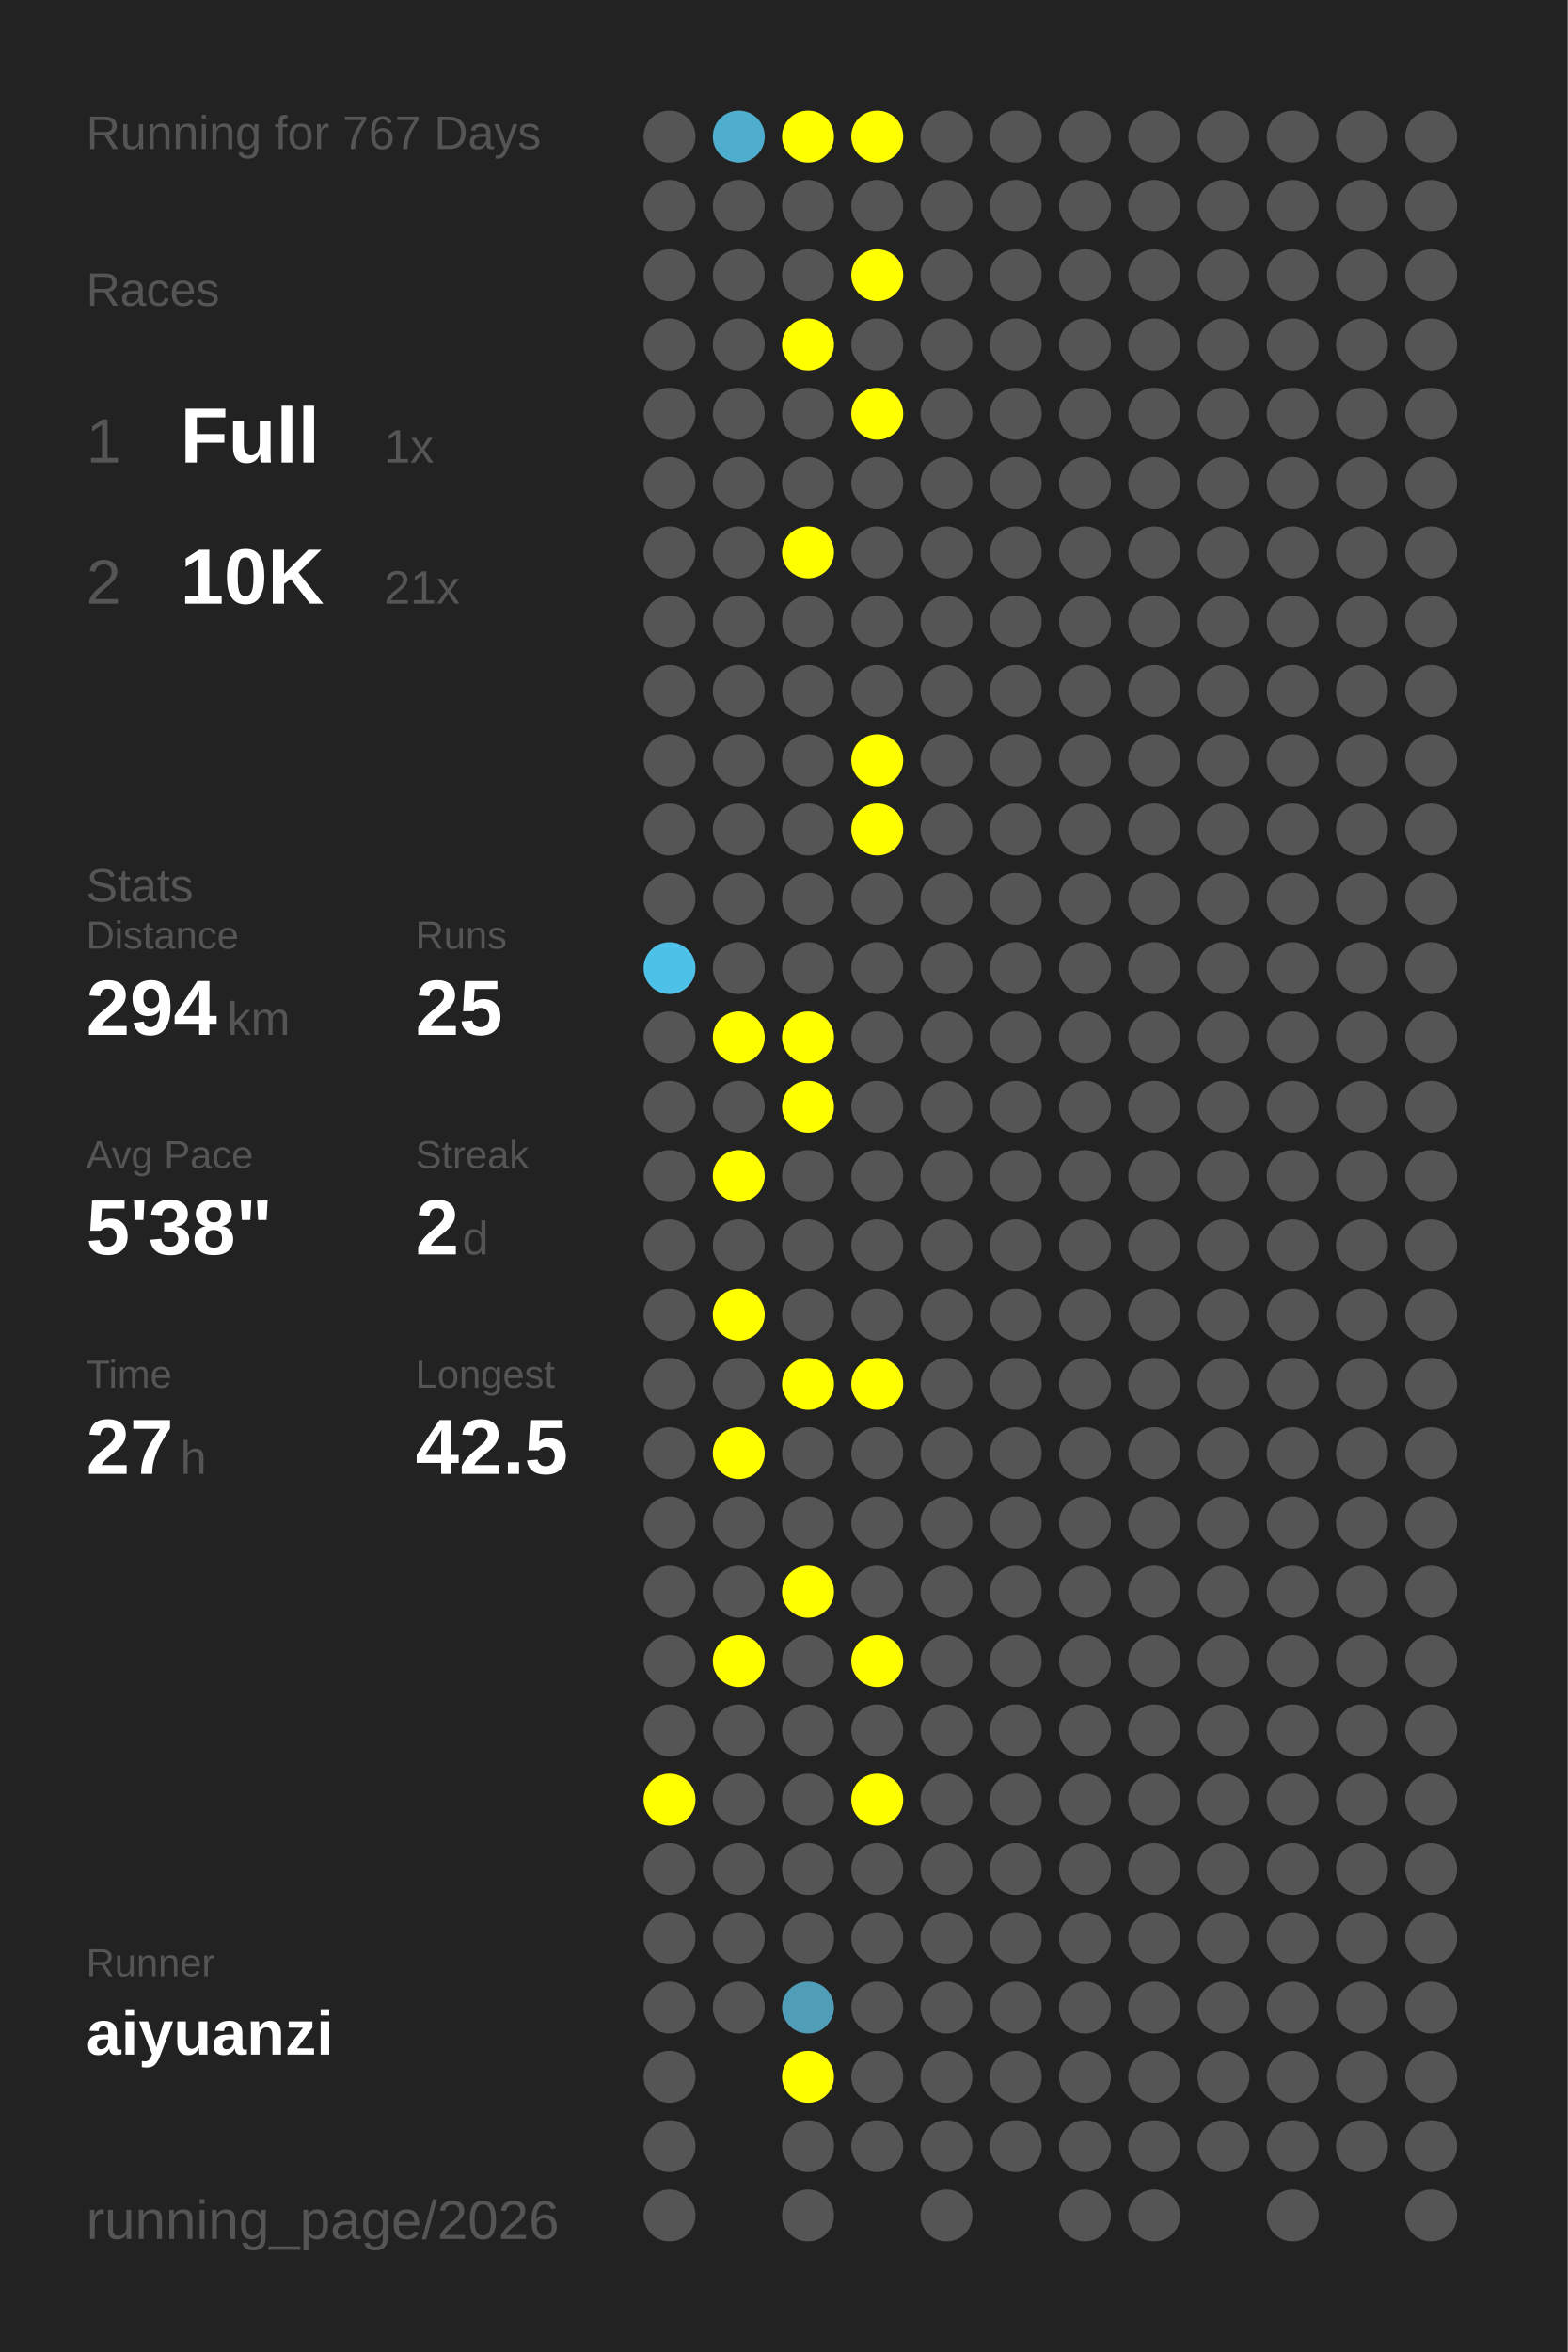
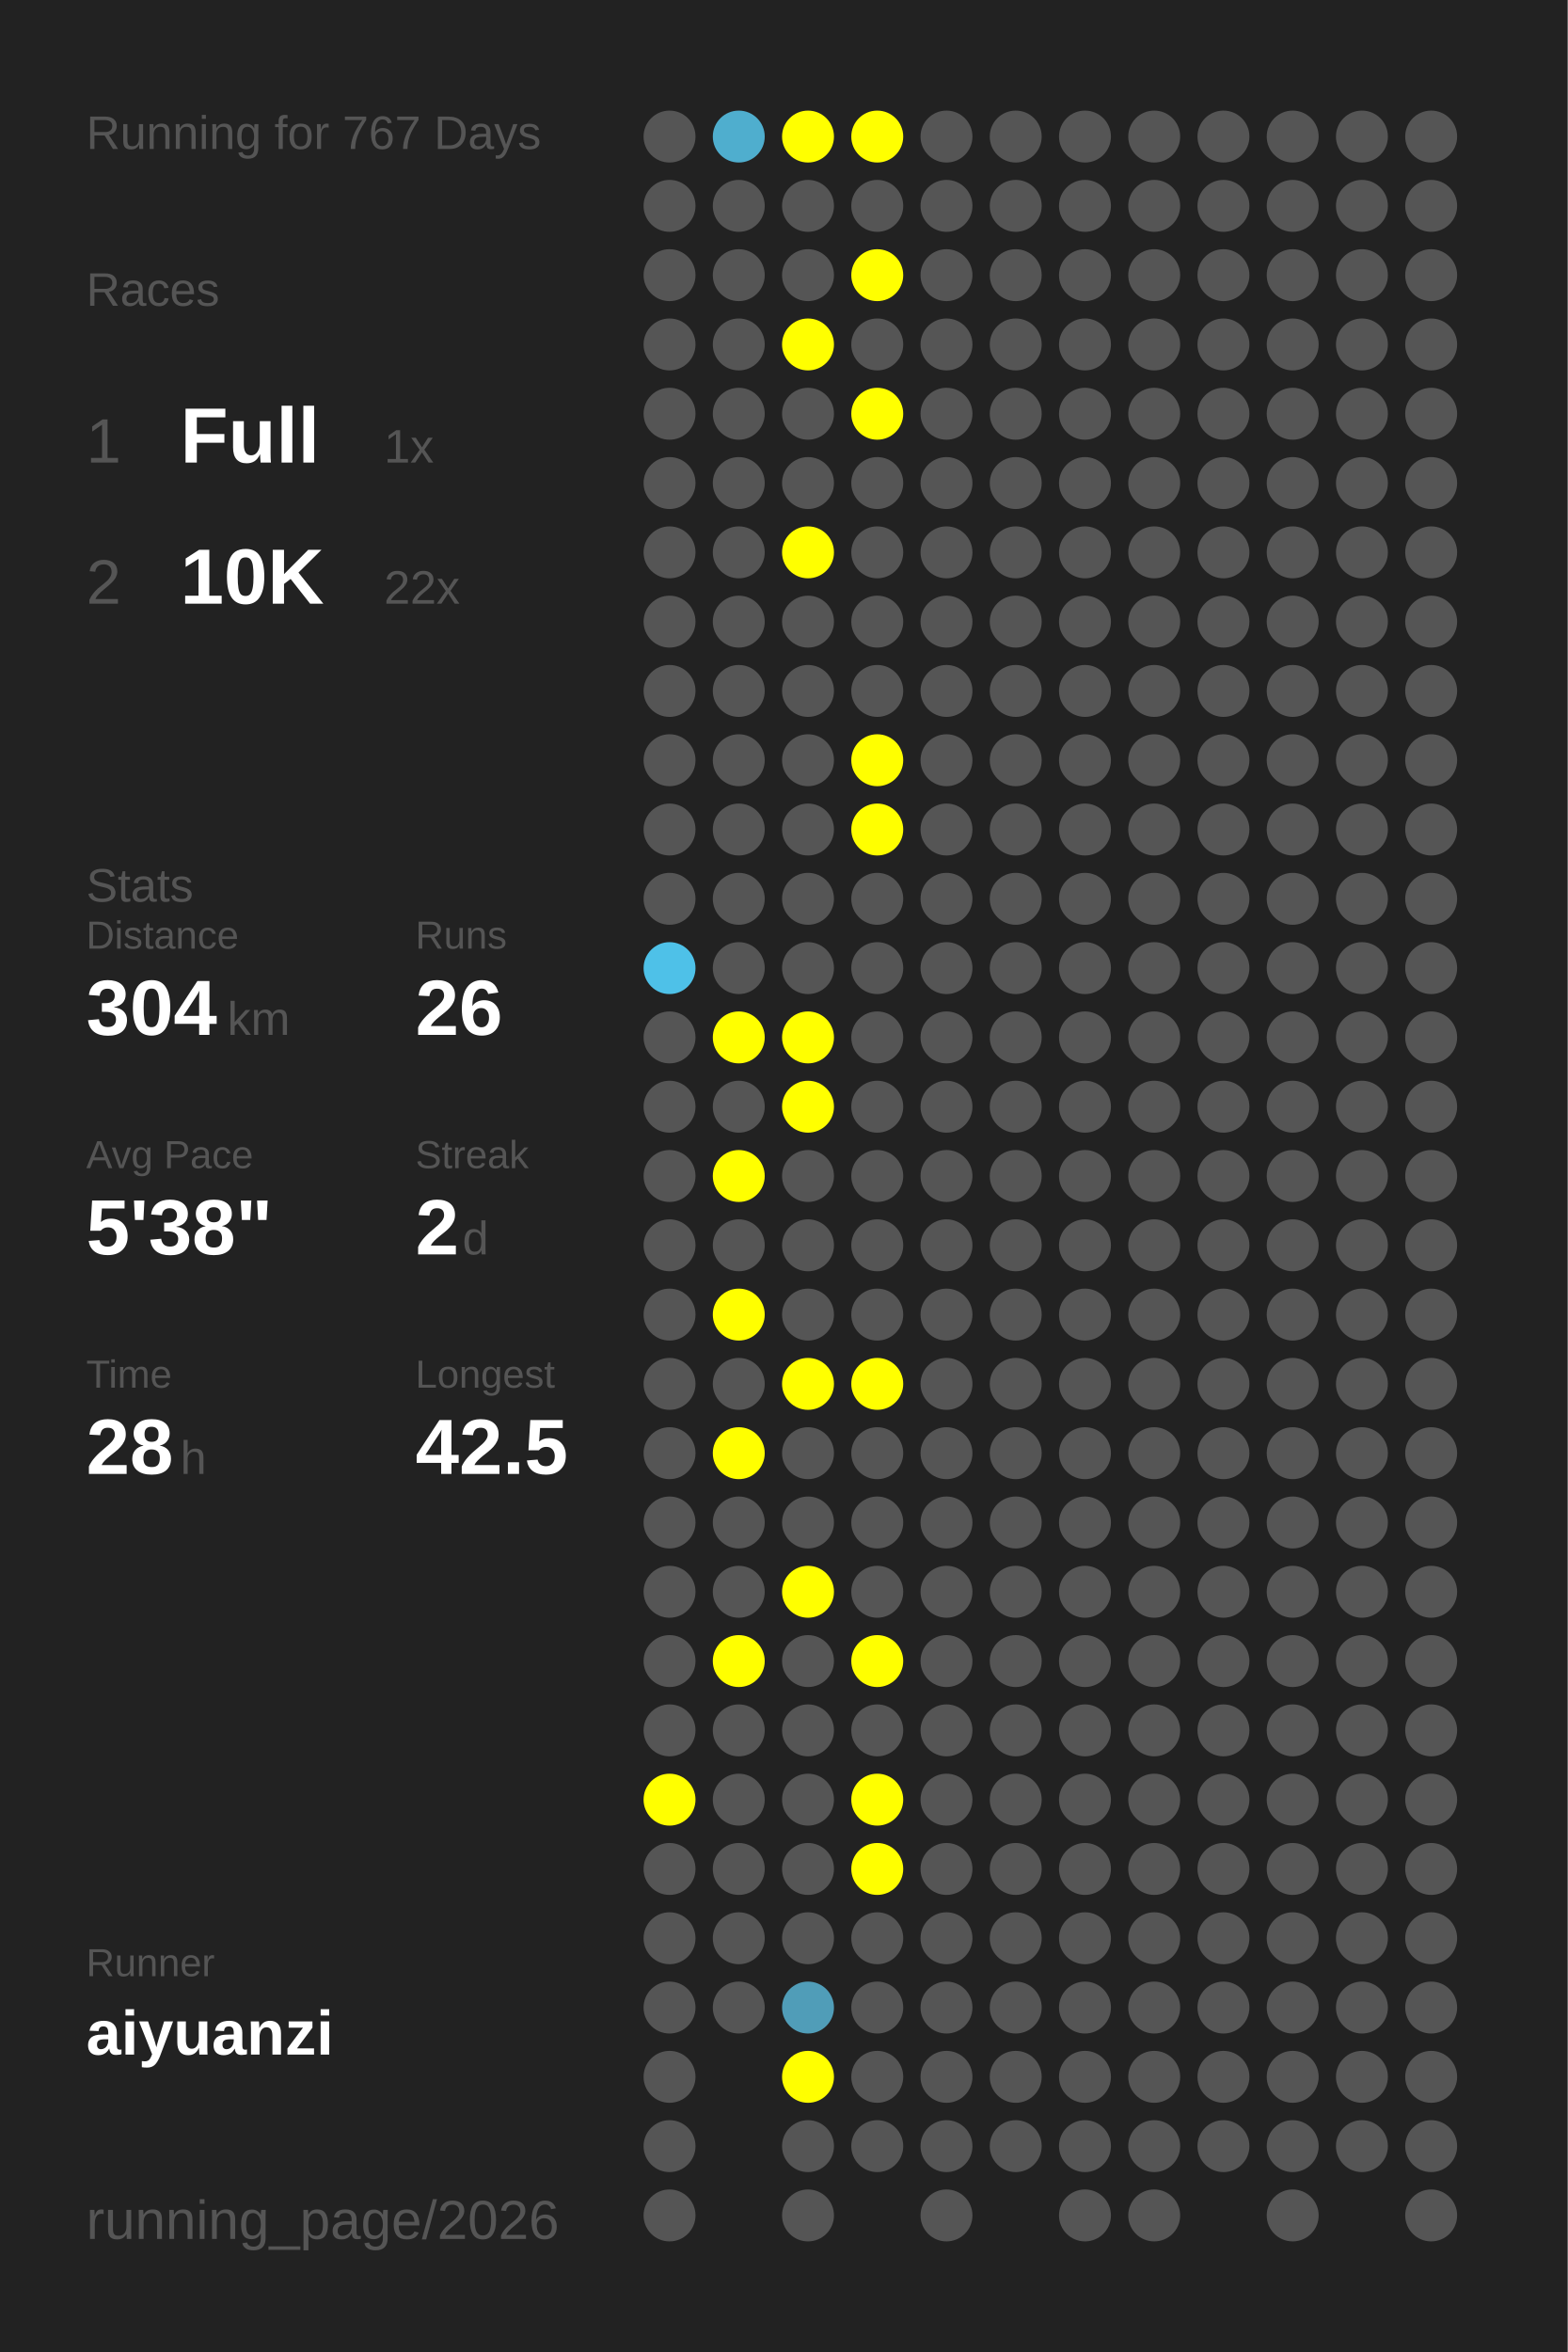
<svg xmlns="http://www.w3.org/2000/svg" baseProfile="full" height="300mm" version="1.1" viewBox="0,0,200,300" width="200mm">
  <defs />
  <rect fill="#222222" height="300" width="200" x="0" y="0" />
  <text fill="#555555" style="font-size:6px; font-family:Arial;" x="11" y="19">Running for 767 Days</text>
  <text fill="#555555" style="font-size:6px; font-family:Arial;" x="11" y="39">Races</text>
  <text fill="#555555" style="font-size:8px; font-family:Arial;" x="11" y="59">1</text>
  <text fill="#FFFFFF" style="font-size:10px; font-family:Arial; font-weight:bold;" x="23" y="59">Full</text>
  <text fill="#555555" style="font-size:6px; font-family:Arial;" x="49" y="59">1x</text>
  <text fill="#555555" style="font-size:8px; font-family:Arial;" x="11" y="77">2</text>
  <text fill="#FFFFFF" style="font-size:10px; font-family:Arial; font-weight:bold;" x="23" y="77">10K</text>
-   <text fill="#555555" style="font-size:6px; font-family:Arial;" x="49" y="77">21x</text>
+   <text fill="#555555" style="font-size:6px; font-family:Arial;" x="49" y="77">22x</text>
  <text fill="#555555" style="font-size:6px; font-family:Arial;" x="11" y="115">Stats</text>
  <text fill="#555555" style="font-size:5px; font-family:Arial;" x="11" y="121">Distance</text>
-   <text fill="#FFFFFF" style="font-size:10px; font-family:Arial; font-weight:bold;" x="11" y="132">294</text>
+   <text fill="#FFFFFF" style="font-size:10px; font-family:Arial; font-weight:bold;" x="11" y="132">304</text>
  <text fill="#555555" style="font-size:6px; font-family:Arial;" x="29" y="132">km</text>
  <text fill="#555555" style="font-size:5px; font-family:Arial;" x="53" y="121">Runs</text>
-   <text fill="#FFFFFF" style="font-size:10px; font-family:Arial; font-weight:bold;" x="53" y="132">25</text>
+   <text fill="#FFFFFF" style="font-size:10px; font-family:Arial; font-weight:bold;" x="53" y="132">26</text>
  <text fill="#555555" style="font-size:5px; font-family:Arial;" x="11" y="149">Avg Pace</text>
  <text fill="#FFFFFF" style="font-size:10px; font-family:Arial; font-weight:bold;" x="11" y="160">5'38"</text>
  <text fill="#555555" style="font-size:5px; font-family:Arial;" x="53" y="149">Streak</text>
  <text fill="#FFFFFF" style="font-size:10px; font-family:Arial; font-weight:bold;" x="53" y="160">2</text>
  <text fill="#555555" style="font-size:6px; font-family:Arial;" x="59" y="160">d</text>
  <text fill="#555555" style="font-size:5px; font-family:Arial;" x="11" y="177">Time</text>
-   <text fill="#FFFFFF" style="font-size:10px; font-family:Arial; font-weight:bold;" x="11" y="188">27</text>
+   <text fill="#FFFFFF" style="font-size:10px; font-family:Arial; font-weight:bold;" x="11" y="188">28</text>
  <text fill="#555555" style="font-size:6px; font-family:Arial;" x="23" y="188">h</text>
  <text fill="#555555" style="font-size:5px; font-family:Arial;" x="53" y="177">Longest</text>
  <text fill="#FFFFFF" style="font-size:10px; font-family:Arial; font-weight:bold;" x="53" y="188">42.5</text>
  <text fill="#555555" style="font-size:5px; font-family:Arial;" x="11" y="252.065">Runner</text>
  <text fill="#FFFFFF" style="font-size:8px; font-family:Arial; font-weight:bold;" x="11" y="262.065">aiyuanzi</text>
  <text fill="#555555" style="font-size:7px; font-family:Arial;" x="11" y="285.581">running_page/2026</text>
  <circle cx="85.417" cy="17.419" fill="#555555" r="3.312" />
  <circle cx="85.417" cy="26.258" fill="#555555" r="3.312" />
  <circle cx="85.417" cy="35.097" fill="#555555" r="3.312" />
  <circle cx="85.417" cy="43.935" fill="#555555" r="3.312" />
  <circle cx="85.417" cy="52.774" fill="#555555" r="3.312" />
  <circle cx="85.417" cy="61.613" fill="#555555" r="3.312" />
  <circle cx="85.417" cy="70.452" fill="#555555" r="3.312" />
  <circle cx="85.417" cy="79.29" fill="#555555" r="3.312" />
  <circle cx="85.417" cy="88.129" fill="#555555" r="3.312" />
  <circle cx="85.417" cy="96.968" fill="#555555" r="3.312" />
  <circle cx="85.417" cy="105.806" fill="#555555" r="3.312" />
  <circle cx="85.417" cy="114.645" fill="#555555" r="3.312" />
  <circle cx="85.417" cy="123.484" fill="#4ec1e8" r="3.312" />
  <circle cx="85.417" cy="132.323" fill="#555555" r="3.312" />
  <circle cx="85.417" cy="141.161" fill="#555555" r="3.312" />
  <circle cx="85.417" cy="150" fill="#555555" r="3.312" />
  <circle cx="85.417" cy="158.839" fill="#555555" r="3.312" />
  <circle cx="85.417" cy="167.677" fill="#555555" r="3.312" />
  <circle cx="85.417" cy="176.516" fill="#555555" r="3.312" />
  <circle cx="85.417" cy="185.355" fill="#555555" r="3.312" />
  <circle cx="85.417" cy="194.194" fill="#555555" r="3.312" />
  <circle cx="85.417" cy="203.032" fill="#555555" r="3.312" />
  <circle cx="85.417" cy="211.871" fill="#555555" r="3.312" />
  <circle cx="85.417" cy="220.71" fill="#555555" r="3.312" />
  <circle cx="85.417" cy="229.548" fill="#FFFF00" r="3.312" />
  <circle cx="85.417" cy="238.387" fill="#555555" r="3.312" />
  <circle cx="85.417" cy="247.226" fill="#555555" r="3.312" />
  <circle cx="85.417" cy="256.065" fill="#555555" r="3.312" />
  <circle cx="85.417" cy="264.903" fill="#555555" r="3.312" />
  <circle cx="85.417" cy="273.742" fill="#555555" r="3.312" />
  <circle cx="85.417" cy="282.581" fill="#555555" r="3.312" />
  <circle cx="94.25" cy="17.419" fill="#4faece" r="3.312" />
  <circle cx="94.25" cy="26.258" fill="#555555" r="3.312" />
  <circle cx="94.25" cy="35.097" fill="#555555" r="3.312" />
  <circle cx="94.25" cy="43.935" fill="#555555" r="3.312" />
  <circle cx="94.25" cy="52.774" fill="#555555" r="3.312" />
  <circle cx="94.25" cy="61.613" fill="#555555" r="3.312" />
  <circle cx="94.25" cy="70.452" fill="#555555" r="3.312" />
  <circle cx="94.25" cy="79.29" fill="#555555" r="3.312" />
  <circle cx="94.25" cy="88.129" fill="#555555" r="3.312" />
  <circle cx="94.25" cy="96.968" fill="#555555" r="3.312" />
  <circle cx="94.25" cy="105.806" fill="#555555" r="3.312" />
  <circle cx="94.25" cy="114.645" fill="#555555" r="3.312" />
  <circle cx="94.25" cy="123.484" fill="#555555" r="3.312" />
  <circle cx="94.25" cy="132.323" fill="#FFFF00" r="3.312" />
  <circle cx="94.25" cy="141.161" fill="#555555" r="3.312" />
  <circle cx="94.25" cy="150" fill="#FFFF00" r="3.312" />
  <circle cx="94.25" cy="158.839" fill="#555555" r="3.312" />
  <circle cx="94.25" cy="167.677" fill="#FFFF00" r="3.312" />
  <circle cx="94.25" cy="176.516" fill="#555555" r="3.312" />
  <circle cx="94.25" cy="185.355" fill="#FFFF00" r="3.312" />
  <circle cx="94.25" cy="194.194" fill="#555555" r="3.312" />
  <circle cx="94.25" cy="203.032" fill="#555555" r="3.312" />
  <circle cx="94.25" cy="211.871" fill="#FFFF00" r="3.312" />
  <circle cx="94.25" cy="220.71" fill="#555555" r="3.312" />
  <circle cx="94.25" cy="229.548" fill="#555555" r="3.312" />
  <circle cx="94.25" cy="238.387" fill="#555555" r="3.312" />
  <circle cx="94.25" cy="247.226" fill="#555555" r="3.312" />
  <circle cx="94.25" cy="256.065" fill="#555555" r="3.312" />
  <circle cx="103.083" cy="17.419" fill="#FFFF00" r="3.312" />
  <circle cx="103.083" cy="26.258" fill="#555555" r="3.312" />
  <circle cx="103.083" cy="35.097" fill="#555555" r="3.312" />
  <circle cx="103.083" cy="43.935" fill="#FFFF00" r="3.312" />
  <circle cx="103.083" cy="52.774" fill="#555555" r="3.312" />
  <circle cx="103.083" cy="61.613" fill="#555555" r="3.312" />
  <circle cx="103.083" cy="70.452" fill="#FFFF00" r="3.312" />
  <circle cx="103.083" cy="79.29" fill="#555555" r="3.312" />
  <circle cx="103.083" cy="88.129" fill="#555555" r="3.312" />
  <circle cx="103.083" cy="96.968" fill="#555555" r="3.312" />
  <circle cx="103.083" cy="105.806" fill="#555555" r="3.312" />
  <circle cx="103.083" cy="114.645" fill="#555555" r="3.312" />
  <circle cx="103.083" cy="123.484" fill="#555555" r="3.312" />
  <circle cx="103.083" cy="132.323" fill="#FFFF00" r="3.312" />
  <circle cx="103.083" cy="141.161" fill="#FFFF00" r="3.312" />
  <circle cx="103.083" cy="150" fill="#555555" r="3.312" />
  <circle cx="103.083" cy="158.839" fill="#555555" r="3.312" />
  <circle cx="103.083" cy="167.677" fill="#555555" r="3.312" />
  <circle cx="103.083" cy="176.516" fill="#FFFF00" r="3.312" />
  <circle cx="103.083" cy="185.355" fill="#555555" r="3.312" />
  <circle cx="103.083" cy="194.194" fill="#555555" r="3.312" />
  <circle cx="103.083" cy="203.032" fill="#FFFF00" r="3.312" />
  <circle cx="103.083" cy="211.871" fill="#555555" r="3.312" />
  <circle cx="103.083" cy="220.71" fill="#555555" r="3.312" />
  <circle cx="103.083" cy="229.548" fill="#555555" r="3.312" />
  <circle cx="103.083" cy="238.387" fill="#555555" r="3.312" />
  <circle cx="103.083" cy="247.226" fill="#555555" r="3.312" />
  <circle cx="103.083" cy="256.065" fill="#509db8" r="3.312" />
  <circle cx="103.083" cy="264.903" fill="#FFFF00" r="3.312" />
  <circle cx="103.083" cy="273.742" fill="#555555" r="3.312" />
  <circle cx="103.083" cy="282.581" fill="#555555" r="3.312" />
  <circle cx="111.917" cy="17.419" fill="#FFFF00" r="3.312" />
  <circle cx="111.917" cy="26.258" fill="#555555" r="3.312" />
  <circle cx="111.917" cy="35.097" fill="#FFFF00" r="3.312" />
  <circle cx="111.917" cy="43.935" fill="#555555" r="3.312" />
  <circle cx="111.917" cy="52.774" fill="#FFFF00" r="3.312" />
  <circle cx="111.917" cy="61.613" fill="#555555" r="3.312" />
  <circle cx="111.917" cy="70.452" fill="#555555" r="3.312" />
  <circle cx="111.917" cy="79.29" fill="#555555" r="3.312" />
  <circle cx="111.917" cy="88.129" fill="#555555" r="3.312" />
  <circle cx="111.917" cy="96.968" fill="#FFFF00" r="3.312" />
  <circle cx="111.917" cy="105.806" fill="#FFFF00" r="3.312" />
  <circle cx="111.917" cy="114.645" fill="#555555" r="3.312" />
  <circle cx="111.917" cy="123.484" fill="#555555" r="3.312" />
  <circle cx="111.917" cy="132.323" fill="#555555" r="3.312" />
  <circle cx="111.917" cy="141.161" fill="#555555" r="3.312" />
  <circle cx="111.917" cy="150" fill="#555555" r="3.312" />
  <circle cx="111.917" cy="158.839" fill="#555555" r="3.312" />
  <circle cx="111.917" cy="167.677" fill="#555555" r="3.312" />
  <circle cx="111.917" cy="176.516" fill="#FFFF00" r="3.312" />
  <circle cx="111.917" cy="185.355" fill="#555555" r="3.312" />
  <circle cx="111.917" cy="194.194" fill="#555555" r="3.312" />
  <circle cx="111.917" cy="203.032" fill="#555555" r="3.312" />
  <circle cx="111.917" cy="211.871" fill="#FFFF00" r="3.312" />
  <circle cx="111.917" cy="220.71" fill="#555555" r="3.312" />
  <circle cx="111.917" cy="229.548" fill="#FFFF00" r="3.312" />
-   <circle cx="111.917" cy="238.387" fill="#555555" r="3.312" />
+   <circle cx="111.917" cy="238.387" fill="#FFFF00" r="3.312" />
  <circle cx="111.917" cy="247.226" fill="#555555" r="3.312" />
  <circle cx="111.917" cy="256.065" fill="#555555" r="3.312" />
  <circle cx="111.917" cy="264.903" fill="#555555" r="3.312" />
  <circle cx="111.917" cy="273.742" fill="#555555" r="3.312" />
  <circle cx="120.75" cy="17.419" fill="#555555" r="3.312" />
  <circle cx="120.75" cy="26.258" fill="#555555" r="3.312" />
  <circle cx="120.75" cy="35.097" fill="#555555" r="3.312" />
  <circle cx="120.75" cy="43.935" fill="#555555" r="3.312" />
  <circle cx="120.75" cy="52.774" fill="#555555" r="3.312" />
  <circle cx="120.75" cy="61.613" fill="#555555" r="3.312" />
  <circle cx="120.75" cy="70.452" fill="#555555" r="3.312" />
  <circle cx="120.75" cy="79.29" fill="#555555" r="3.312" />
  <circle cx="120.75" cy="88.129" fill="#555555" r="3.312" />
  <circle cx="120.75" cy="96.968" fill="#555555" r="3.312" />
  <circle cx="120.75" cy="105.806" fill="#555555" r="3.312" />
  <circle cx="120.75" cy="114.645" fill="#555555" r="3.312" />
  <circle cx="120.75" cy="123.484" fill="#555555" r="3.312" />
  <circle cx="120.75" cy="132.323" fill="#555555" r="3.312" />
  <circle cx="120.75" cy="141.161" fill="#555555" r="3.312" />
  <circle cx="120.75" cy="150" fill="#555555" r="3.312" />
  <circle cx="120.75" cy="158.839" fill="#555555" r="3.312" />
  <circle cx="120.75" cy="167.677" fill="#555555" r="3.312" />
  <circle cx="120.75" cy="176.516" fill="#555555" r="3.312" />
  <circle cx="120.75" cy="185.355" fill="#555555" r="3.312" />
  <circle cx="120.75" cy="194.194" fill="#555555" r="3.312" />
  <circle cx="120.75" cy="203.032" fill="#555555" r="3.312" />
  <circle cx="120.75" cy="211.871" fill="#555555" r="3.312" />
  <circle cx="120.75" cy="220.71" fill="#555555" r="3.312" />
  <circle cx="120.75" cy="229.548" fill="#555555" r="3.312" />
  <circle cx="120.75" cy="238.387" fill="#555555" r="3.312" />
  <circle cx="120.75" cy="247.226" fill="#555555" r="3.312" />
  <circle cx="120.75" cy="256.065" fill="#555555" r="3.312" />
  <circle cx="120.75" cy="264.903" fill="#555555" r="3.312" />
  <circle cx="120.75" cy="273.742" fill="#555555" r="3.312" />
  <circle cx="120.75" cy="282.581" fill="#555555" r="3.312" />
  <circle cx="129.583" cy="17.419" fill="#555555" r="3.312" />
  <circle cx="129.583" cy="26.258" fill="#555555" r="3.312" />
  <circle cx="129.583" cy="35.097" fill="#555555" r="3.312" />
  <circle cx="129.583" cy="43.935" fill="#555555" r="3.312" />
  <circle cx="129.583" cy="52.774" fill="#555555" r="3.312" />
  <circle cx="129.583" cy="61.613" fill="#555555" r="3.312" />
  <circle cx="129.583" cy="70.452" fill="#555555" r="3.312" />
  <circle cx="129.583" cy="79.29" fill="#555555" r="3.312" />
  <circle cx="129.583" cy="88.129" fill="#555555" r="3.312" />
  <circle cx="129.583" cy="96.968" fill="#555555" r="3.312" />
  <circle cx="129.583" cy="105.806" fill="#555555" r="3.312" />
  <circle cx="129.583" cy="114.645" fill="#555555" r="3.312" />
  <circle cx="129.583" cy="123.484" fill="#555555" r="3.312" />
  <circle cx="129.583" cy="132.323" fill="#555555" r="3.312" />
  <circle cx="129.583" cy="141.161" fill="#555555" r="3.312" />
  <circle cx="129.583" cy="150" fill="#555555" r="3.312" />
  <circle cx="129.583" cy="158.839" fill="#555555" r="3.312" />
  <circle cx="129.583" cy="167.677" fill="#555555" r="3.312" />
  <circle cx="129.583" cy="176.516" fill="#555555" r="3.312" />
  <circle cx="129.583" cy="185.355" fill="#555555" r="3.312" />
  <circle cx="129.583" cy="194.194" fill="#555555" r="3.312" />
  <circle cx="129.583" cy="203.032" fill="#555555" r="3.312" />
  <circle cx="129.583" cy="211.871" fill="#555555" r="3.312" />
  <circle cx="129.583" cy="220.71" fill="#555555" r="3.312" />
  <circle cx="129.583" cy="229.548" fill="#555555" r="3.312" />
  <circle cx="129.583" cy="238.387" fill="#555555" r="3.312" />
  <circle cx="129.583" cy="247.226" fill="#555555" r="3.312" />
  <circle cx="129.583" cy="256.065" fill="#555555" r="3.312" />
  <circle cx="129.583" cy="264.903" fill="#555555" r="3.312" />
  <circle cx="129.583" cy="273.742" fill="#555555" r="3.312" />
  <circle cx="138.417" cy="17.419" fill="#555555" r="3.312" />
  <circle cx="138.417" cy="26.258" fill="#555555" r="3.312" />
  <circle cx="138.417" cy="35.097" fill="#555555" r="3.312" />
  <circle cx="138.417" cy="43.935" fill="#555555" r="3.312" />
  <circle cx="138.417" cy="52.774" fill="#555555" r="3.312" />
  <circle cx="138.417" cy="61.613" fill="#555555" r="3.312" />
  <circle cx="138.417" cy="70.452" fill="#555555" r="3.312" />
  <circle cx="138.417" cy="79.29" fill="#555555" r="3.312" />
  <circle cx="138.417" cy="88.129" fill="#555555" r="3.312" />
  <circle cx="138.417" cy="96.968" fill="#555555" r="3.312" />
  <circle cx="138.417" cy="105.806" fill="#555555" r="3.312" />
  <circle cx="138.417" cy="114.645" fill="#555555" r="3.312" />
  <circle cx="138.417" cy="123.484" fill="#555555" r="3.312" />
  <circle cx="138.417" cy="132.323" fill="#555555" r="3.312" />
  <circle cx="138.417" cy="141.161" fill="#555555" r="3.312" />
  <circle cx="138.417" cy="150" fill="#555555" r="3.312" />
  <circle cx="138.417" cy="158.839" fill="#555555" r="3.312" />
  <circle cx="138.417" cy="167.677" fill="#555555" r="3.312" />
  <circle cx="138.417" cy="176.516" fill="#555555" r="3.312" />
  <circle cx="138.417" cy="185.355" fill="#555555" r="3.312" />
  <circle cx="138.417" cy="194.194" fill="#555555" r="3.312" />
  <circle cx="138.417" cy="203.032" fill="#555555" r="3.312" />
  <circle cx="138.417" cy="211.871" fill="#555555" r="3.312" />
  <circle cx="138.417" cy="220.71" fill="#555555" r="3.312" />
  <circle cx="138.417" cy="229.548" fill="#555555" r="3.312" />
  <circle cx="138.417" cy="238.387" fill="#555555" r="3.312" />
  <circle cx="138.417" cy="247.226" fill="#555555" r="3.312" />
  <circle cx="138.417" cy="256.065" fill="#555555" r="3.312" />
  <circle cx="138.417" cy="264.903" fill="#555555" r="3.312" />
  <circle cx="138.417" cy="273.742" fill="#555555" r="3.312" />
  <circle cx="138.417" cy="282.581" fill="#555555" r="3.312" />
  <circle cx="147.25" cy="17.419" fill="#555555" r="3.312" />
  <circle cx="147.25" cy="26.258" fill="#555555" r="3.312" />
  <circle cx="147.25" cy="35.097" fill="#555555" r="3.312" />
  <circle cx="147.25" cy="43.935" fill="#555555" r="3.312" />
  <circle cx="147.25" cy="52.774" fill="#555555" r="3.312" />
  <circle cx="147.25" cy="61.613" fill="#555555" r="3.312" />
  <circle cx="147.25" cy="70.452" fill="#555555" r="3.312" />
  <circle cx="147.25" cy="79.29" fill="#555555" r="3.312" />
  <circle cx="147.25" cy="88.129" fill="#555555" r="3.312" />
  <circle cx="147.25" cy="96.968" fill="#555555" r="3.312" />
  <circle cx="147.25" cy="105.806" fill="#555555" r="3.312" />
  <circle cx="147.25" cy="114.645" fill="#555555" r="3.312" />
  <circle cx="147.25" cy="123.484" fill="#555555" r="3.312" />
  <circle cx="147.25" cy="132.323" fill="#555555" r="3.312" />
  <circle cx="147.25" cy="141.161" fill="#555555" r="3.312" />
  <circle cx="147.25" cy="150" fill="#555555" r="3.312" />
  <circle cx="147.25" cy="158.839" fill="#555555" r="3.312" />
  <circle cx="147.25" cy="167.677" fill="#555555" r="3.312" />
  <circle cx="147.25" cy="176.516" fill="#555555" r="3.312" />
  <circle cx="147.25" cy="185.355" fill="#555555" r="3.312" />
  <circle cx="147.25" cy="194.194" fill="#555555" r="3.312" />
  <circle cx="147.25" cy="203.032" fill="#555555" r="3.312" />
  <circle cx="147.25" cy="211.871" fill="#555555" r="3.312" />
  <circle cx="147.25" cy="220.71" fill="#555555" r="3.312" />
  <circle cx="147.25" cy="229.548" fill="#555555" r="3.312" />
  <circle cx="147.25" cy="238.387" fill="#555555" r="3.312" />
  <circle cx="147.25" cy="247.226" fill="#555555" r="3.312" />
  <circle cx="147.25" cy="256.065" fill="#555555" r="3.312" />
  <circle cx="147.25" cy="264.903" fill="#555555" r="3.312" />
  <circle cx="147.25" cy="273.742" fill="#555555" r="3.312" />
  <circle cx="147.25" cy="282.581" fill="#555555" r="3.312" />
  <circle cx="156.083" cy="17.419" fill="#555555" r="3.312" />
  <circle cx="156.083" cy="26.258" fill="#555555" r="3.312" />
  <circle cx="156.083" cy="35.097" fill="#555555" r="3.312" />
  <circle cx="156.083" cy="43.935" fill="#555555" r="3.312" />
  <circle cx="156.083" cy="52.774" fill="#555555" r="3.312" />
  <circle cx="156.083" cy="61.613" fill="#555555" r="3.312" />
  <circle cx="156.083" cy="70.452" fill="#555555" r="3.312" />
  <circle cx="156.083" cy="79.29" fill="#555555" r="3.312" />
  <circle cx="156.083" cy="88.129" fill="#555555" r="3.312" />
  <circle cx="156.083" cy="96.968" fill="#555555" r="3.312" />
  <circle cx="156.083" cy="105.806" fill="#555555" r="3.312" />
  <circle cx="156.083" cy="114.645" fill="#555555" r="3.312" />
  <circle cx="156.083" cy="123.484" fill="#555555" r="3.312" />
  <circle cx="156.083" cy="132.323" fill="#555555" r="3.312" />
  <circle cx="156.083" cy="141.161" fill="#555555" r="3.312" />
  <circle cx="156.083" cy="150" fill="#555555" r="3.312" />
  <circle cx="156.083" cy="158.839" fill="#555555" r="3.312" />
  <circle cx="156.083" cy="167.677" fill="#555555" r="3.312" />
  <circle cx="156.083" cy="176.516" fill="#555555" r="3.312" />
  <circle cx="156.083" cy="185.355" fill="#555555" r="3.312" />
  <circle cx="156.083" cy="194.194" fill="#555555" r="3.312" />
  <circle cx="156.083" cy="203.032" fill="#555555" r="3.312" />
  <circle cx="156.083" cy="211.871" fill="#555555" r="3.312" />
  <circle cx="156.083" cy="220.71" fill="#555555" r="3.312" />
  <circle cx="156.083" cy="229.548" fill="#555555" r="3.312" />
  <circle cx="156.083" cy="238.387" fill="#555555" r="3.312" />
  <circle cx="156.083" cy="247.226" fill="#555555" r="3.312" />
  <circle cx="156.083" cy="256.065" fill="#555555" r="3.312" />
  <circle cx="156.083" cy="264.903" fill="#555555" r="3.312" />
  <circle cx="156.083" cy="273.742" fill="#555555" r="3.312" />
  <circle cx="164.917" cy="17.419" fill="#555555" r="3.312" />
  <circle cx="164.917" cy="26.258" fill="#555555" r="3.312" />
  <circle cx="164.917" cy="35.097" fill="#555555" r="3.312" />
  <circle cx="164.917" cy="43.935" fill="#555555" r="3.312" />
  <circle cx="164.917" cy="52.774" fill="#555555" r="3.312" />
  <circle cx="164.917" cy="61.613" fill="#555555" r="3.312" />
  <circle cx="164.917" cy="70.452" fill="#555555" r="3.312" />
  <circle cx="164.917" cy="79.29" fill="#555555" r="3.312" />
  <circle cx="164.917" cy="88.129" fill="#555555" r="3.312" />
  <circle cx="164.917" cy="96.968" fill="#555555" r="3.312" />
  <circle cx="164.917" cy="105.806" fill="#555555" r="3.312" />
  <circle cx="164.917" cy="114.645" fill="#555555" r="3.312" />
  <circle cx="164.917" cy="123.484" fill="#555555" r="3.312" />
  <circle cx="164.917" cy="132.323" fill="#555555" r="3.312" />
  <circle cx="164.917" cy="141.161" fill="#555555" r="3.312" />
  <circle cx="164.917" cy="150" fill="#555555" r="3.312" />
  <circle cx="164.917" cy="158.839" fill="#555555" r="3.312" />
  <circle cx="164.917" cy="167.677" fill="#555555" r="3.312" />
  <circle cx="164.917" cy="176.516" fill="#555555" r="3.312" />
  <circle cx="164.917" cy="185.355" fill="#555555" r="3.312" />
  <circle cx="164.917" cy="194.194" fill="#555555" r="3.312" />
  <circle cx="164.917" cy="203.032" fill="#555555" r="3.312" />
  <circle cx="164.917" cy="211.871" fill="#555555" r="3.312" />
  <circle cx="164.917" cy="220.71" fill="#555555" r="3.312" />
  <circle cx="164.917" cy="229.548" fill="#555555" r="3.312" />
  <circle cx="164.917" cy="238.387" fill="#555555" r="3.312" />
  <circle cx="164.917" cy="247.226" fill="#555555" r="3.312" />
  <circle cx="164.917" cy="256.065" fill="#555555" r="3.312" />
  <circle cx="164.917" cy="264.903" fill="#555555" r="3.312" />
  <circle cx="164.917" cy="273.742" fill="#555555" r="3.312" />
  <circle cx="164.917" cy="282.581" fill="#555555" r="3.312" />
  <circle cx="173.75" cy="17.419" fill="#555555" r="3.312" />
  <circle cx="173.75" cy="26.258" fill="#555555" r="3.312" />
  <circle cx="173.75" cy="35.097" fill="#555555" r="3.312" />
  <circle cx="173.75" cy="43.935" fill="#555555" r="3.312" />
  <circle cx="173.75" cy="52.774" fill="#555555" r="3.312" />
  <circle cx="173.75" cy="61.613" fill="#555555" r="3.312" />
  <circle cx="173.75" cy="70.452" fill="#555555" r="3.312" />
  <circle cx="173.75" cy="79.29" fill="#555555" r="3.312" />
  <circle cx="173.75" cy="88.129" fill="#555555" r="3.312" />
  <circle cx="173.75" cy="96.968" fill="#555555" r="3.312" />
  <circle cx="173.75" cy="105.806" fill="#555555" r="3.312" />
  <circle cx="173.75" cy="114.645" fill="#555555" r="3.312" />
  <circle cx="173.75" cy="123.484" fill="#555555" r="3.312" />
  <circle cx="173.75" cy="132.323" fill="#555555" r="3.312" />
  <circle cx="173.75" cy="141.161" fill="#555555" r="3.312" />
  <circle cx="173.75" cy="150" fill="#555555" r="3.312" />
  <circle cx="173.75" cy="158.839" fill="#555555" r="3.312" />
  <circle cx="173.75" cy="167.677" fill="#555555" r="3.312" />
  <circle cx="173.75" cy="176.516" fill="#555555" r="3.312" />
  <circle cx="173.75" cy="185.355" fill="#555555" r="3.312" />
  <circle cx="173.75" cy="194.194" fill="#555555" r="3.312" />
  <circle cx="173.75" cy="203.032" fill="#555555" r="3.312" />
  <circle cx="173.75" cy="211.871" fill="#555555" r="3.312" />
  <circle cx="173.75" cy="220.71" fill="#555555" r="3.312" />
  <circle cx="173.75" cy="229.548" fill="#555555" r="3.312" />
  <circle cx="173.75" cy="238.387" fill="#555555" r="3.312" />
  <circle cx="173.75" cy="247.226" fill="#555555" r="3.312" />
  <circle cx="173.75" cy="256.065" fill="#555555" r="3.312" />
  <circle cx="173.75" cy="264.903" fill="#555555" r="3.312" />
  <circle cx="173.75" cy="273.742" fill="#555555" r="3.312" />
  <circle cx="182.583" cy="17.419" fill="#555555" r="3.312" />
  <circle cx="182.583" cy="26.258" fill="#555555" r="3.312" />
  <circle cx="182.583" cy="35.097" fill="#555555" r="3.312" />
  <circle cx="182.583" cy="43.935" fill="#555555" r="3.312" />
  <circle cx="182.583" cy="52.774" fill="#555555" r="3.312" />
  <circle cx="182.583" cy="61.613" fill="#555555" r="3.312" />
  <circle cx="182.583" cy="70.452" fill="#555555" r="3.312" />
  <circle cx="182.583" cy="79.29" fill="#555555" r="3.312" />
  <circle cx="182.583" cy="88.129" fill="#555555" r="3.312" />
  <circle cx="182.583" cy="96.968" fill="#555555" r="3.312" />
  <circle cx="182.583" cy="105.806" fill="#555555" r="3.312" />
  <circle cx="182.583" cy="114.645" fill="#555555" r="3.312" />
  <circle cx="182.583" cy="123.484" fill="#555555" r="3.312" />
  <circle cx="182.583" cy="132.323" fill="#555555" r="3.312" />
  <circle cx="182.583" cy="141.161" fill="#555555" r="3.312" />
  <circle cx="182.583" cy="150" fill="#555555" r="3.312" />
  <circle cx="182.583" cy="158.839" fill="#555555" r="3.312" />
  <circle cx="182.583" cy="167.677" fill="#555555" r="3.312" />
  <circle cx="182.583" cy="176.516" fill="#555555" r="3.312" />
  <circle cx="182.583" cy="185.355" fill="#555555" r="3.312" />
  <circle cx="182.583" cy="194.194" fill="#555555" r="3.312" />
  <circle cx="182.583" cy="203.032" fill="#555555" r="3.312" />
  <circle cx="182.583" cy="211.871" fill="#555555" r="3.312" />
  <circle cx="182.583" cy="220.71" fill="#555555" r="3.312" />
  <circle cx="182.583" cy="229.548" fill="#555555" r="3.312" />
  <circle cx="182.583" cy="238.387" fill="#555555" r="3.312" />
  <circle cx="182.583" cy="247.226" fill="#555555" r="3.312" />
  <circle cx="182.583" cy="256.065" fill="#555555" r="3.312" />
  <circle cx="182.583" cy="264.903" fill="#555555" r="3.312" />
  <circle cx="182.583" cy="273.742" fill="#555555" r="3.312" />
  <circle cx="182.583" cy="282.581" fill="#555555" r="3.312" />
</svg>
